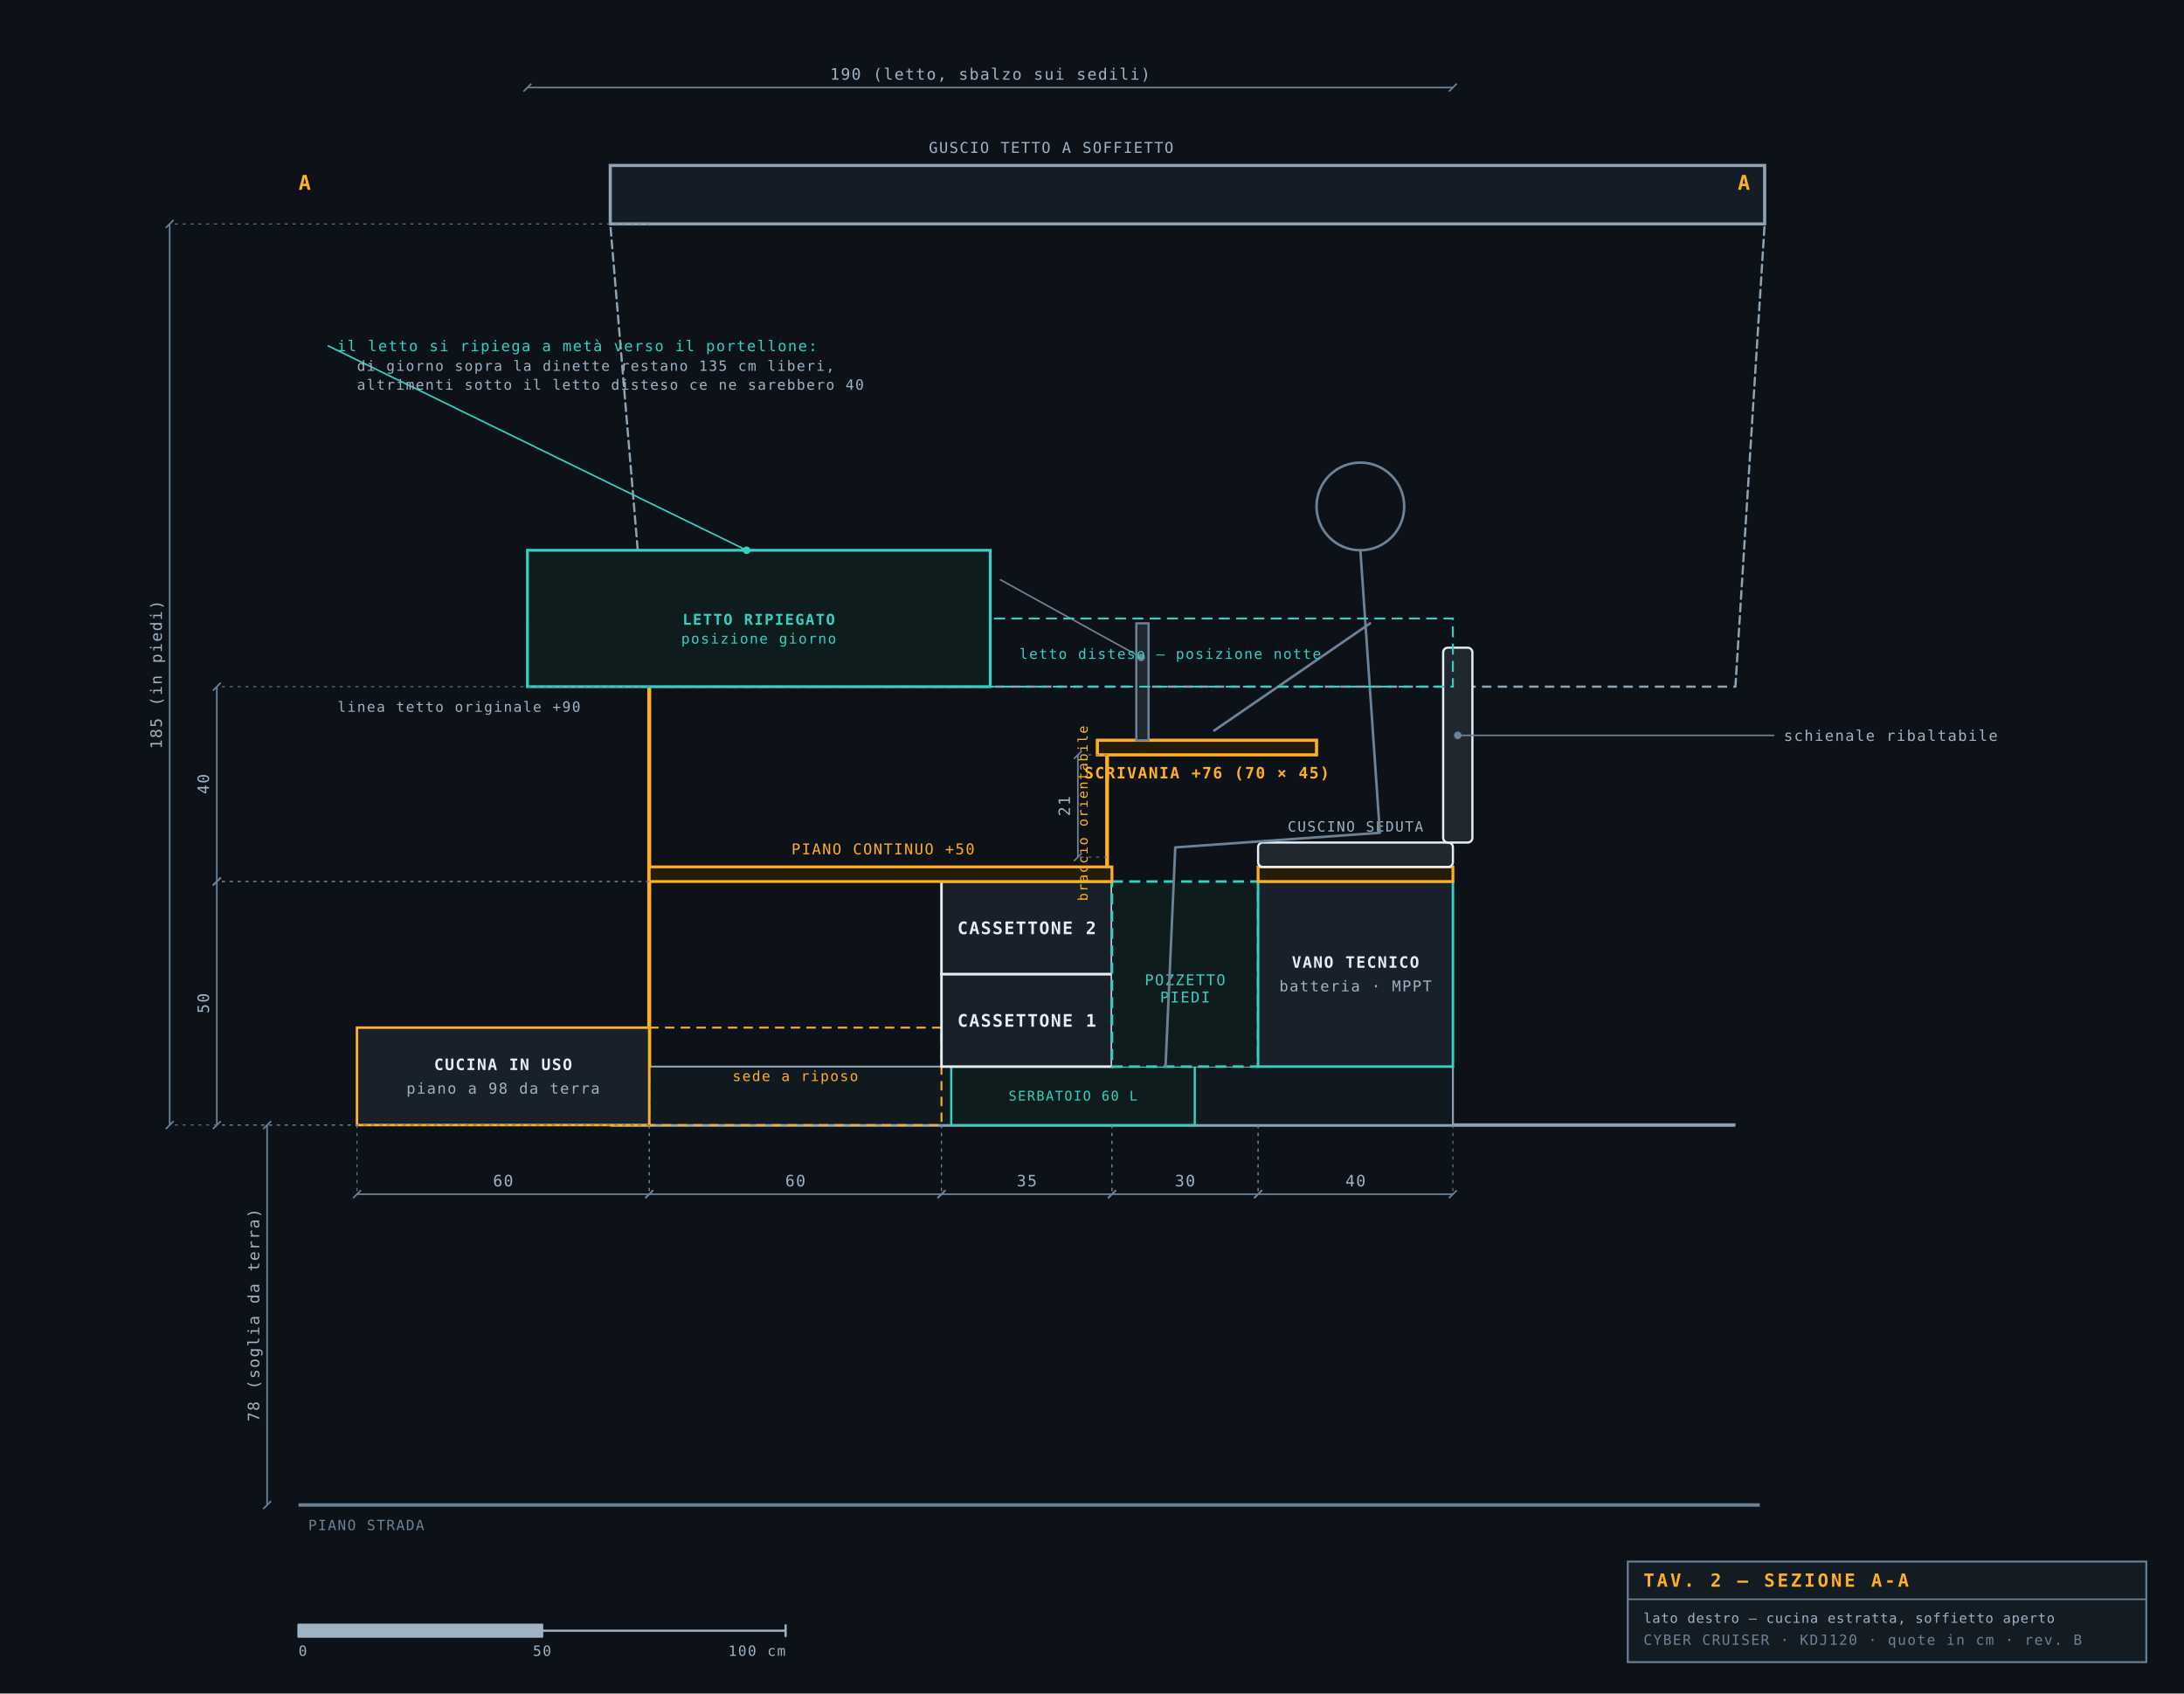
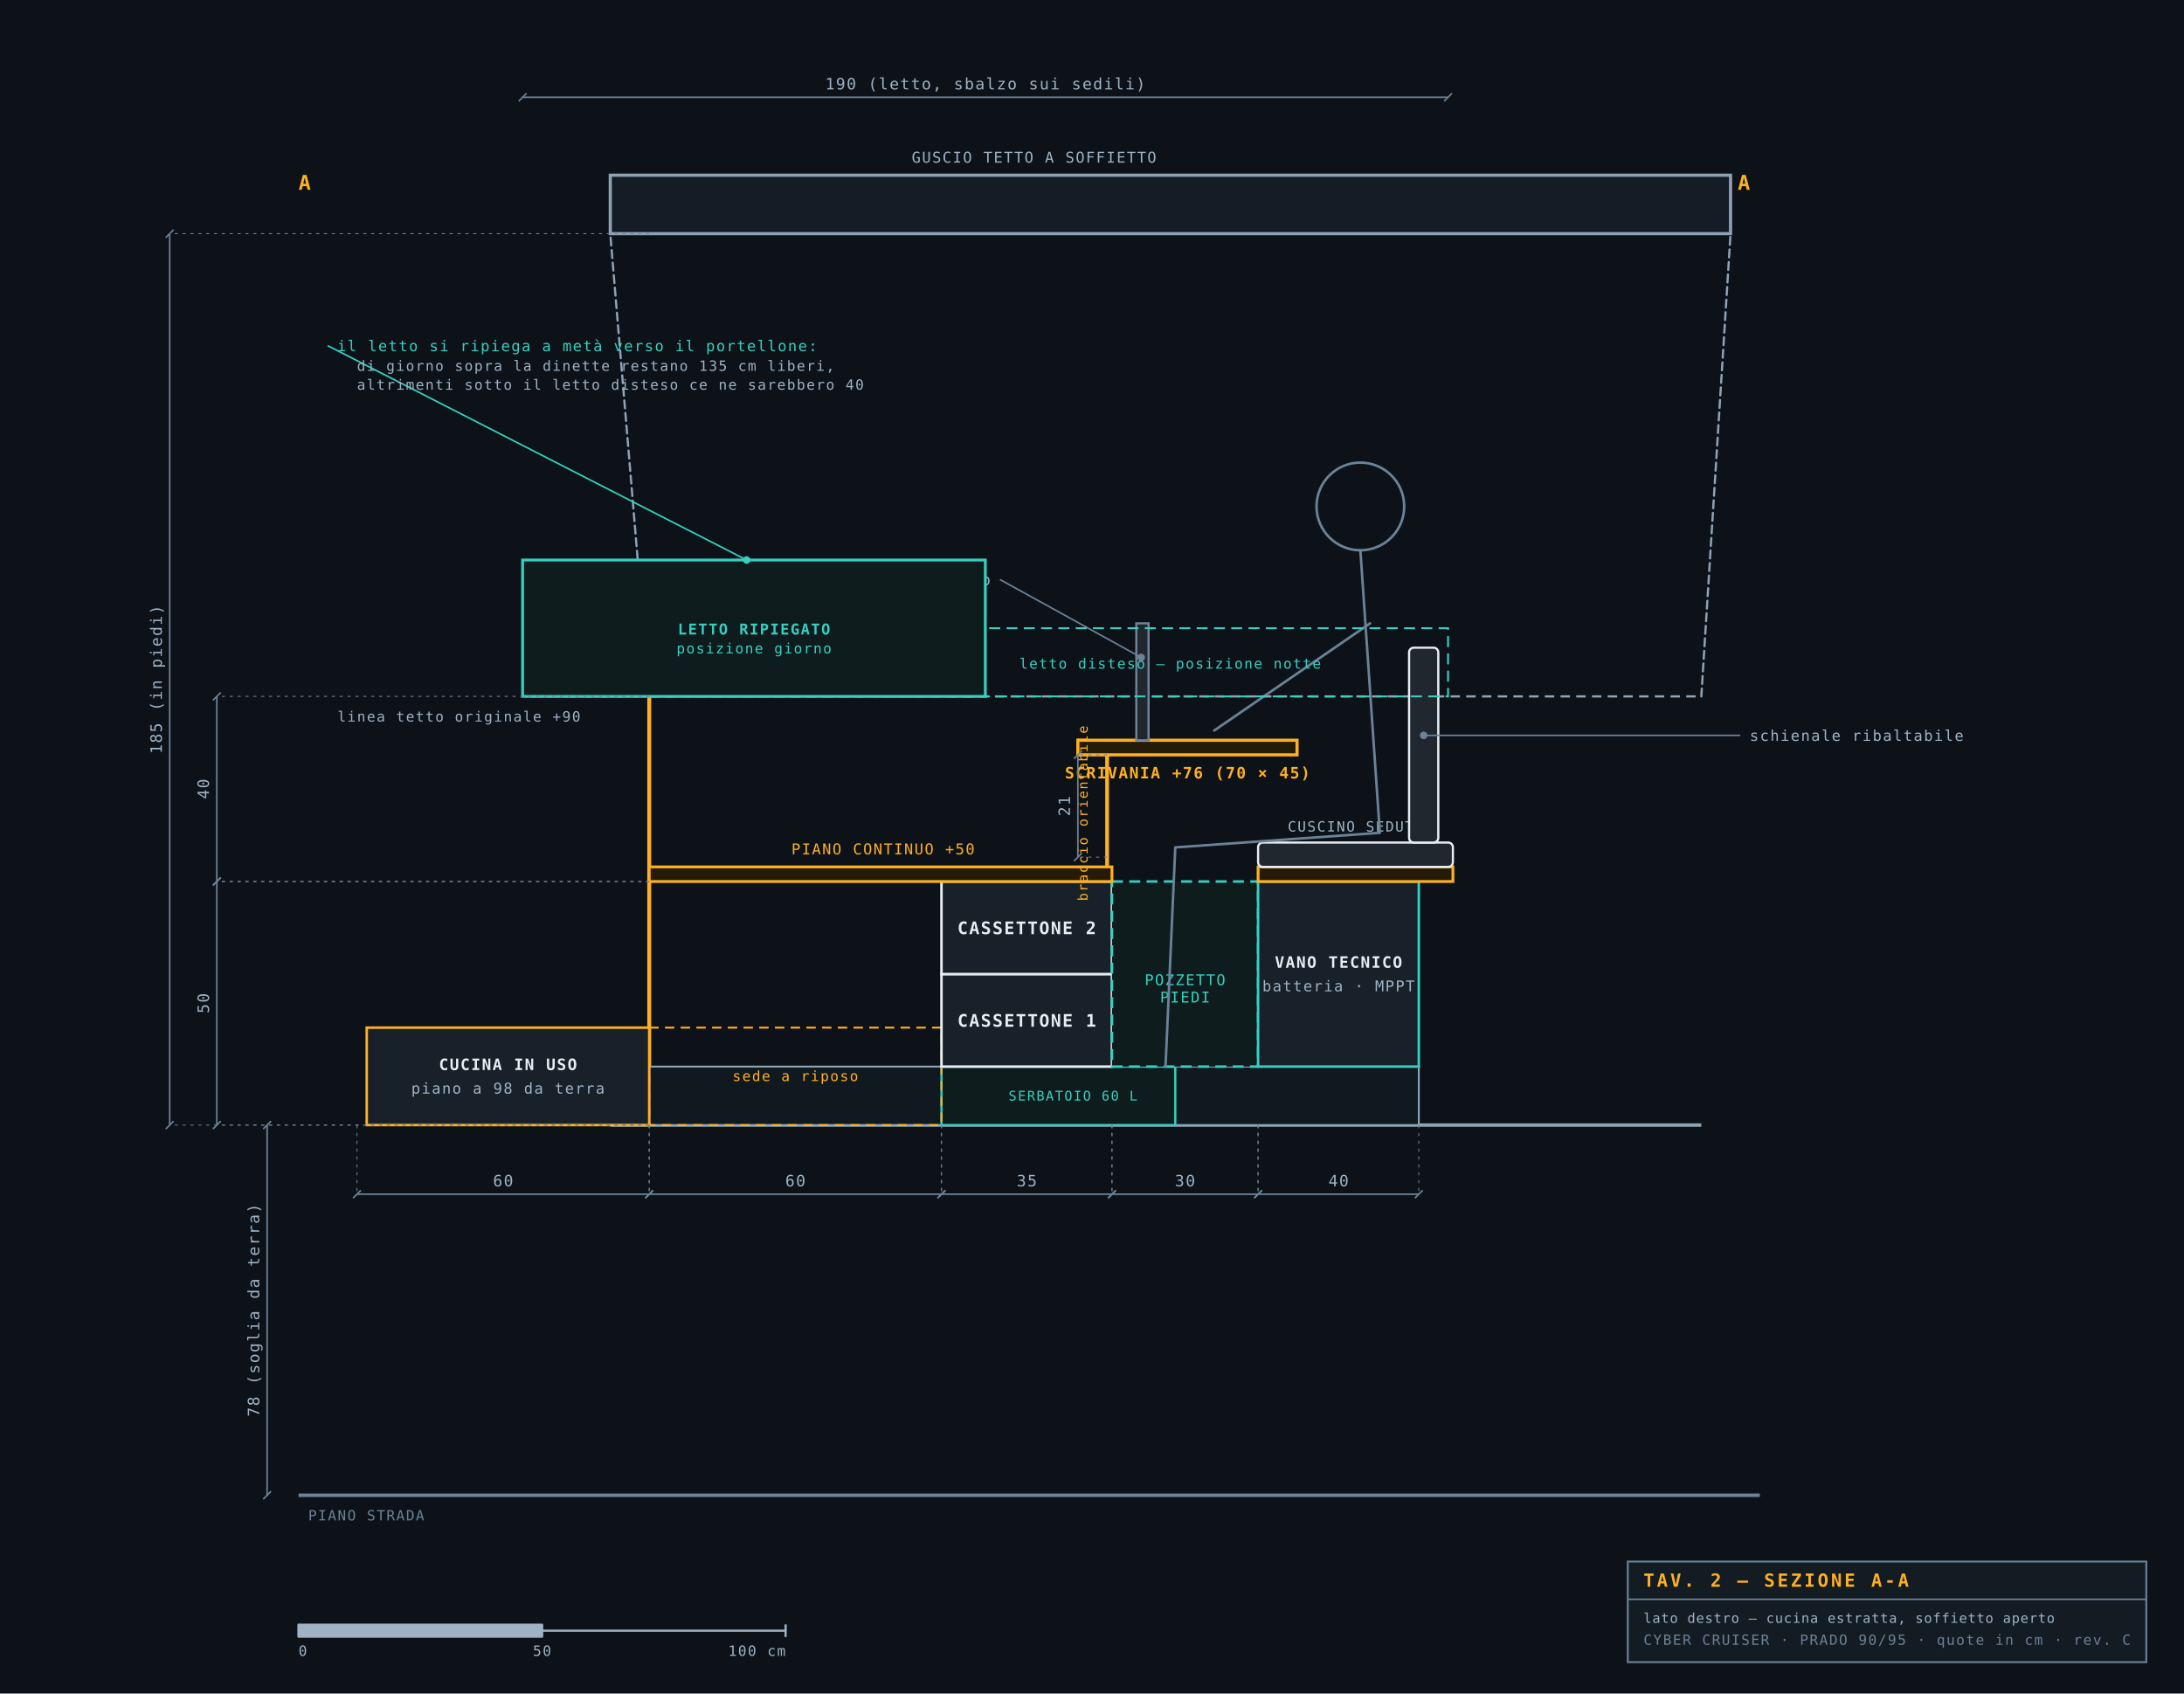
<svg xmlns="http://www.w3.org/2000/svg" viewBox="0 0 1390 1077.8" width="1390" height="1077.8" font-family="DejaVu Sans Mono, monospace">
  <rect width="1390" height="1077.8" fill="#0d1219" />
-   <line x1="190.0" y1="957.8" x2="1120.0" y2="957.8" stroke="#6c8296" stroke-width="2.2" />
-   <text x="196.2" y="973.8" fill="#6c8296" font-size="9" font-family="DejaVu Sans Mono, monospace" letter-spacing="0.8" text-anchor="start">PIANO STRADA</text>
-   <line x1="170.0" y1="957.8" x2="170.0" y2="716.0" stroke="#6c8296" stroke-width="1" />
-   <line x1="167.5" y1="960.3" x2="172.5" y2="955.3" stroke="#6c8296" stroke-width="1" />
+   <line x1="190.0" y1="951.6" x2="1120.0" y2="951.6" stroke="#6c8296" stroke-width="2.2" />
+   <text x="196.2" y="967.6" fill="#6c8296" font-size="9" font-family="DejaVu Sans Mono, monospace" letter-spacing="0.8" text-anchor="start">PIANO STRADA</text>
+   <line x1="170.0" y1="951.6" x2="170.0" y2="716.0" stroke="#6c8296" stroke-width="1" />
+   <line x1="167.5" y1="954.1" x2="172.5" y2="949.1" stroke="#6c8296" stroke-width="1" />
  <line x1="167.5" y1="718.5" x2="172.5" y2="713.5" stroke="#6c8296" stroke-width="1" />
-   <text x="165.0" y="836.9" fill="#9fb3c4" font-size="10" font-family="DejaVu Sans Mono, monospace" letter-spacing="0.8" text-anchor="middle" transform="rotate(-90 165.0 836.9)">78  (soglia da terra)</text>
-   <line x1="388.4" y1="716.0" x2="1104.5" y2="716.0" stroke="#8fa3b5" stroke-width="2.2" />
-   <line x1="413.2" y1="716.0" x2="413.2" y2="437.0" stroke="#ffb020" stroke-width="2.5" />
-   <line x1="413.2" y1="437.0" x2="1104.5" y2="437.0" stroke="#8fa3b5" stroke-width="1.4" stroke-dasharray="6 4" />
-   <text x="214.8" y="453.0" fill="#9fb3c4" font-size="9" font-family="DejaVu Sans Mono, monospace" letter-spacing="0.8" text-anchor="start">linea tetto originale +90</text>
-   <rect x="413.2" y="678.8" width="511.5" height="37.2" fill="#101820" stroke="#8fa3b5" stroke-width="1.2" />
-   <rect x="605.4" y="678.8" width="155.0" height="37.2" fill="#0f1c1e" stroke="#35d0c0" stroke-width="1.4" />
+   <text x="165.0" y="833.8" fill="#9fb3c4" font-size="10" font-family="DejaVu Sans Mono, monospace" letter-spacing="0.8" text-anchor="middle" transform="rotate(-90 165.0 833.8)">78  (soglia da terra)</text>
+   <line x1="388.4" y1="716.0" x2="1082.8" y2="716.0" stroke="#8fa3b5" stroke-width="2.2" />
+   <line x1="413.2" y1="716.0" x2="413.2" y2="443.2" stroke="#ffb020" stroke-width="2.5" />
+   <line x1="413.2" y1="443.2" x2="1082.8" y2="443.2" stroke="#8fa3b5" stroke-width="1.4" stroke-dasharray="6 4" />
+   <text x="214.8" y="459.2" fill="#9fb3c4" font-size="9" font-family="DejaVu Sans Mono, monospace" letter-spacing="0.8" text-anchor="start">linea tetto originale +90</text>
+   <rect x="413.2" y="678.8" width="489.8" height="37.2" fill="#101820" stroke="#8fa3b5" stroke-width="1.2" />
+   <rect x="599.2" y="678.8" width="148.8" height="37.2" fill="#0f1c1e" stroke="#35d0c0" stroke-width="1.4" />
  <text x="682.9" y="700.4" fill="#35d0c0" font-size="8.5" font-family="DejaVu Sans Mono, monospace" letter-spacing="0.8" text-anchor="middle">SERBATOIO 60 L</text>
-   <rect x="227.2" y="654.0" width="186.0" height="62.0" fill="#182029" stroke="#ffb020" stroke-width="1.6" />
-   <text x="320.2" y="681.0" fill="#e6edf3" font-size="10" font-family="DejaVu Sans Mono, monospace" letter-spacing="0.8" text-anchor="middle" font-weight="600">CUCINA IN USO</text>
-   <text x="320.2" y="696.0" fill="#9fb3c4" font-size="9.5" font-family="DejaVu Sans Mono, monospace" letter-spacing="0.8" text-anchor="middle">piano a 98 da terra</text>
+   <rect x="233.4" y="654.0" width="179.8" height="62.0" fill="#182029" stroke="#ffb020" stroke-width="1.6" />
+   <text x="323.3" y="681.0" fill="#e6edf3" font-size="10" font-family="DejaVu Sans Mono, monospace" letter-spacing="0.8" text-anchor="middle" font-weight="600">CUCINA IN USO</text>
+   <text x="323.3" y="696.0" fill="#9fb3c4" font-size="9.5" font-family="DejaVu Sans Mono, monospace" letter-spacing="0.8" text-anchor="middle">piano a 98 da terra</text>
  <rect x="413.2" y="654.0" width="186.0" height="62.0" fill="none" stroke="#ffb020" stroke-width="1.2" stroke-dasharray="6 4" />
  <text x="506.2" y="688.0" fill="#ffb020" font-size="9" font-family="DejaVu Sans Mono, monospace" letter-spacing="0.8" text-anchor="middle">sede a riposo</text>
  <rect x="599.2" y="619.9" width="108.5" height="58.9" fill="#182029" stroke="#e6edf3" stroke-width="1.6" />
  <text x="653.5" y="653.4" fill="#e6edf3" font-size="11" font-family="DejaVu Sans Mono, monospace" letter-spacing="0.8" text-anchor="middle" font-weight="600">CASSETTONE 1</text>
  <rect x="599.2" y="561.0" width="108.5" height="58.9" fill="#182029" stroke="#e6edf3" stroke-width="1.6" />
  <text x="653.5" y="594.5" fill="#e6edf3" font-size="11" font-family="DejaVu Sans Mono, monospace" letter-spacing="0.8" text-anchor="middle" font-weight="600">CASSETTONE 2</text>
  <rect x="707.7" y="561.0" width="93.0" height="117.8" fill="#0f1c1e" stroke="#35d0c0" stroke-width="1.6" stroke-dasharray="7 4" />
  <text x="754.2" y="627.0" fill="#35d0c0" font-size="9.5" font-family="DejaVu Sans Mono, monospace" letter-spacing="0.8" text-anchor="middle">POZZETTO</text>
  <text x="754.2" y="638.0" fill="#35d0c0" font-size="9.5" font-family="DejaVu Sans Mono, monospace" letter-spacing="0.8" text-anchor="middle">PIEDI</text>
-   <rect x="800.7" y="561.0" width="124.0" height="117.8" fill="#182029" stroke="#35d0c0" stroke-width="1.6" />
-   <text x="862.7" y="615.9" fill="#e6edf3" font-size="10" font-family="DejaVu Sans Mono, monospace" letter-spacing="0.8" text-anchor="middle" font-weight="600">VANO TECNICO</text>
-   <text x="862.7" y="630.9" fill="#9fb3c4" font-size="9.5" font-family="DejaVu Sans Mono, monospace" letter-spacing="0.8" text-anchor="middle">batteria · MPPT</text>
+   <rect x="800.7" y="561.0" width="102.3" height="117.8" fill="#182029" stroke="#35d0c0" stroke-width="1.6" />
+   <text x="851.9" y="615.9" fill="#e6edf3" font-size="10" font-family="DejaVu Sans Mono, monospace" letter-spacing="0.8" text-anchor="middle" font-weight="600">VANO TECNICO</text>
+   <text x="851.9" y="630.9" fill="#9fb3c4" font-size="9.5" font-family="DejaVu Sans Mono, monospace" letter-spacing="0.8" text-anchor="middle">batteria · MPPT</text>
  <rect x="413.2" y="551.7" width="294.5" height="9.3" fill="#241c08" stroke="#ffb020" stroke-width="1.8" />
  <rect x="800.7" y="551.7" width="124.0" height="9.3" fill="#241c08" stroke="#ffb020" stroke-width="1.8" />
  <text x="562.0" y="543.7" fill="#ffb020" font-size="9.5" font-family="DejaVu Sans Mono, monospace" letter-spacing="0.8" text-anchor="middle">PIANO CONTINUO +50</text>
  <rect x="800.7" y="536.2" width="124.0" height="15.5" fill="#20272f" stroke="#e6edf3" stroke-width="1.4" rx="3" />
  <text x="862.7" y="529.2" fill="#9fb3c4" font-size="9" font-family="DejaVu Sans Mono, monospace" letter-spacing="0.8" text-anchor="middle">CUSCINO SEDUTA</text>
-   <rect x="918.5" y="412.2" width="18.6" height="124.0" fill="#20272f" stroke="#e6edf3" stroke-width="1.4" rx="3" />
-   <line x1="927.8" y1="468.0" x2="1129.3" y2="468.0" stroke="#6c8296" stroke-width="1" />
-   <circle cx="927.8" cy="468.0" r="2.4" fill="#6c8296" stroke="none" stroke-width="1.4" />
-   <text x="1135.3" y="471.5" fill="#9fb3c4" font-size="9.5" font-family="DejaVu Sans Mono, monospace" letter-spacing="0.8" text-anchor="start">schienale ribaltabile</text>
-   <rect x="698.4" y="471.1" width="139.5" height="9.3" fill="#241c08" stroke="#ffb020" stroke-width="2" />
-   <text x="768.1" y="495.4" fill="#ffb020" font-size="10" font-family="DejaVu Sans Mono, monospace" letter-spacing="0.8" text-anchor="middle" font-weight="600">SCRIVANIA +76  (70 × 45)</text>
+   <rect x="896.8" y="412.2" width="18.6" height="124.0" fill="#20272f" stroke="#e6edf3" stroke-width="1.4" rx="3" />
+   <line x1="906.1" y1="468.0" x2="1107.6" y2="468.0" stroke="#6c8296" stroke-width="1" />
+   <circle cx="906.1" cy="468.0" r="2.4" fill="#6c8296" stroke="none" stroke-width="1.4" />
+   <text x="1113.6" y="471.5" fill="#9fb3c4" font-size="9.5" font-family="DejaVu Sans Mono, monospace" letter-spacing="0.8" text-anchor="start">schienale ribaltabile</text>
+   <rect x="686.0" y="471.1" width="139.5" height="9.3" fill="#241c08" stroke="#ffb020" stroke-width="2" />
+   <text x="755.8" y="495.4" fill="#ffb020" font-size="10" font-family="DejaVu Sans Mono, monospace" letter-spacing="0.8" text-anchor="middle" font-weight="600">SCRIVANIA +76  (70 × 45)</text>
  <line x1="704.6" y1="480.4" x2="704.6" y2="551.7" stroke="#ffb020" stroke-width="2.4" />
  <text x="692.2" y="517.6" fill="#ffb020" font-size="8.5" font-family="DejaVu Sans Mono, monospace" letter-spacing="0.8" text-anchor="middle" transform="rotate(-90 692.2 517.6)">braccio orientabile</text>
  <circle cx="865.8" cy="322.3" r="27.9" fill="none" stroke="#6c8296" stroke-width="1.6" />
  <path d="M 865.8 350.2 L 878.2 530                M 878.2 530 L 748 539.3                M 748 539.3 L 741.8 678.8                M 872 396.7 L 772.8 464.9" fill="none" stroke="#6c8296" stroke-width="1.6" stroke-linejoin="round" stroke-linecap="round" />
  <rect x="723.2" y="396.7" width="7.8" height="74.4" fill="#20272f" stroke="#6c8296" stroke-width="1.4" />
  <line x1="726.3" y1="418.4" x2="636.4" y2="368.8" stroke="#6c8296" stroke-width="1" />
  <circle cx="726.3" cy="418.4" r="2.4" fill="#6c8296" stroke="none" stroke-width="1.4" />
  <text x="630.4" y="372.3" fill="#9fb3c4" font-size="9.5" font-family="DejaVu Sans Mono, monospace" letter-spacing="0.8" text-anchor="end">monitor / laptop</text>
-   <rect x="388.4" y="105.3" width="734.7" height="37.2" fill="#141c25" stroke="#8fa3b5" stroke-width="2" />
-   <text x="669.0" y="97.3" fill="#9fb3c4" font-size="9.5" font-family="DejaVu Sans Mono, monospace" letter-spacing="0.8" text-anchor="middle">GUSCIO TETTO A SOFFIETTO</text>
-   <path d="M 413.2 437 L 388.4 142.5" fill="none" stroke="#8fa3b5" stroke-width="1.4" stroke-dasharray="5 3" stroke-linejoin="round" stroke-linecap="round" />
-   <path d="M 1104.5 437 L 1123.1 142.5" fill="none" stroke="#8fa3b5" stroke-width="1.4" stroke-dasharray="5 3" stroke-linejoin="round" stroke-linecap="round" />
-   <rect x="335.7" y="393.6" width="589.0" height="43.4" fill="none" stroke="#35d0c0" stroke-width="1.2" stroke-dasharray="7 4" />
-   <text x="648.8" y="419.3" fill="#35d0c0" font-size="9" font-family="DejaVu Sans Mono, monospace" letter-spacing="0.8" text-anchor="start">letto disteso — posizione notte</text>
-   <rect x="335.7" y="350.2" width="294.5" height="86.8" fill="#0f1c1e" stroke="#35d0c0" stroke-width="1.8" />
-   <text x="482.9" y="397.6" fill="#35d0c0" font-size="9.5" font-family="DejaVu Sans Mono, monospace" letter-spacing="0.8" text-anchor="middle" font-weight="600">LETTO RIPIEGATO</text>
-   <text x="482.9" y="409.6" fill="#35d0c0" font-size="9" font-family="DejaVu Sans Mono, monospace" letter-spacing="0.8" text-anchor="middle">posizione giorno</text>
-   <line x1="475.2" y1="350.2" x2="208.6" y2="220.0" stroke="#35d0c0" stroke-width="1" />
-   <circle cx="475.2" cy="350.2" r="2.4" fill="#35d0c0" stroke="none" stroke-width="1.4" />
+   <rect x="388.4" y="111.5" width="713.0" height="37.2" fill="#141c25" stroke="#8fa3b5" stroke-width="2" />
+   <text x="658.1" y="103.5" fill="#9fb3c4" font-size="9.5" font-family="DejaVu Sans Mono, monospace" letter-spacing="0.8" text-anchor="middle">GUSCIO TETTO A SOFFIETTO</text>
+   <path d="M 413.2 443.2 L 388.4 148.7" fill="none" stroke="#8fa3b5" stroke-width="1.4" stroke-dasharray="5 3" stroke-linejoin="round" stroke-linecap="round" />
+   <path d="M 1082.8 443.2 L 1101.4 148.7" fill="none" stroke="#8fa3b5" stroke-width="1.4" stroke-dasharray="5 3" stroke-linejoin="round" stroke-linecap="round" />
+   <rect x="332.6" y="399.8" width="589.0" height="43.4" fill="none" stroke="#35d0c0" stroke-width="1.2" stroke-dasharray="7 4" />
+   <text x="648.8" y="425.5" fill="#35d0c0" font-size="9" font-family="DejaVu Sans Mono, monospace" letter-spacing="0.8" text-anchor="start">letto disteso — posizione notte</text>
+   <rect x="332.6" y="356.4" width="294.5" height="86.8" fill="#0f1c1e" stroke="#35d0c0" stroke-width="1.8" />
+   <text x="479.9" y="403.8" fill="#35d0c0" font-size="9.5" font-family="DejaVu Sans Mono, monospace" letter-spacing="0.8" text-anchor="middle" font-weight="600">LETTO RIPIEGATO</text>
+   <text x="479.9" y="415.8" fill="#35d0c0" font-size="9" font-family="DejaVu Sans Mono, monospace" letter-spacing="0.8" text-anchor="middle">posizione giorno</text>
+   <line x1="475.2" y1="356.4" x2="208.6" y2="220.0" stroke="#35d0c0" stroke-width="1" />
+   <circle cx="475.2" cy="356.4" r="2.4" fill="#35d0c0" stroke="none" stroke-width="1.4" />
  <text x="214.6" y="223.5" fill="#35d0c0" font-size="9.5" font-family="DejaVu Sans Mono, monospace" letter-spacing="0.8" text-anchor="start">il letto si ripiega a metà verso il portellone:</text>
  <text x="227.2" y="236.0" fill="#9fb3c4" font-size="9" font-family="DejaVu Sans Mono, monospace" letter-spacing="0.8" text-anchor="start">di giorno sopra la dinette restano 135 cm liberi,</text>
  <text x="227.2" y="248.0" fill="#9fb3c4" font-size="9" font-family="DejaVu Sans Mono, monospace" letter-spacing="0.8" text-anchor="start">altrimenti sotto il letto disteso ce ne sarebbero 40</text>
  <line x1="138.0" y1="716.0" x2="138.0" y2="561.0" stroke="#6c8296" stroke-width="1" />
  <line x1="135.5" y1="718.5" x2="140.5" y2="713.5" stroke="#6c8296" stroke-width="1" />
  <line x1="135.5" y1="563.5" x2="140.5" y2="558.5" stroke="#6c8296" stroke-width="1" />
  <line x1="413.2" y1="716.0" x2="138.0" y2="716.0" stroke="#6c8296" stroke-width="0.6" stroke-dasharray="2 3" />
  <line x1="413.2" y1="561.0" x2="138.0" y2="561.0" stroke="#6c8296" stroke-width="0.6" stroke-dasharray="2 3" />
  <text x="133.0" y="638.5" fill="#9fb3c4" font-size="10" font-family="DejaVu Sans Mono, monospace" letter-spacing="0.8" text-anchor="middle" transform="rotate(-90 133.0 638.5)">50</text>
-   <line x1="138.0" y1="561.0" x2="138.0" y2="437.0" stroke="#6c8296" stroke-width="1" />
+   <line x1="138.0" y1="561.0" x2="138.0" y2="443.2" stroke="#6c8296" stroke-width="1" />
  <line x1="135.5" y1="563.5" x2="140.5" y2="558.5" stroke="#6c8296" stroke-width="1" />
-   <line x1="135.5" y1="439.5" x2="140.5" y2="434.5" stroke="#6c8296" stroke-width="1" />
+   <line x1="135.5" y1="445.7" x2="140.5" y2="440.7" stroke="#6c8296" stroke-width="1" />
  <line x1="413.2" y1="561.0" x2="138.0" y2="561.0" stroke="#6c8296" stroke-width="0.6" stroke-dasharray="2 3" />
-   <line x1="413.2" y1="437.0" x2="138.0" y2="437.0" stroke="#6c8296" stroke-width="0.6" stroke-dasharray="2 3" />
-   <text x="133.0" y="499.0" fill="#9fb3c4" font-size="10" font-family="DejaVu Sans Mono, monospace" letter-spacing="0.8" text-anchor="middle" transform="rotate(-90 133.0 499.0)">40</text>
-   <line x1="108.0" y1="716.0" x2="108.0" y2="142.5" stroke="#6c8296" stroke-width="1" />
+   <line x1="413.2" y1="443.2" x2="138.0" y2="443.2" stroke="#6c8296" stroke-width="0.6" stroke-dasharray="2 3" />
+   <text x="133.0" y="502.1" fill="#9fb3c4" font-size="10" font-family="DejaVu Sans Mono, monospace" letter-spacing="0.8" text-anchor="middle" transform="rotate(-90 133.0 502.1)">40</text>
+   <line x1="108.0" y1="716.0" x2="108.0" y2="148.7" stroke="#6c8296" stroke-width="1" />
  <line x1="105.5" y1="718.5" x2="110.5" y2="713.5" stroke="#6c8296" stroke-width="1" />
-   <line x1="105.5" y1="145.0" x2="110.5" y2="140.0" stroke="#6c8296" stroke-width="1" />
+   <line x1="105.5" y1="151.2" x2="110.5" y2="146.2" stroke="#6c8296" stroke-width="1" />
  <line x1="413.2" y1="716.0" x2="108.0" y2="716.0" stroke="#6c8296" stroke-width="0.6" stroke-dasharray="2 3" />
-   <line x1="413.2" y1="142.5" x2="108.0" y2="142.5" stroke="#6c8296" stroke-width="0.6" stroke-dasharray="2 3" />
-   <text x="103.0" y="429.3" fill="#9fb3c4" font-size="10" font-family="DejaVu Sans Mono, monospace" letter-spacing="0.8" text-anchor="middle" transform="rotate(-90 103.0 429.3)">185  (in piedi)</text>
+   <line x1="413.2" y1="148.7" x2="108.0" y2="148.7" stroke="#6c8296" stroke-width="0.6" stroke-dasharray="2 3" />
+   <text x="103.0" y="432.4" fill="#9fb3c4" font-size="10" font-family="DejaVu Sans Mono, monospace" letter-spacing="0.8" text-anchor="middle" transform="rotate(-90 103.0 432.4)">185  (in piedi)</text>
  <line x1="686.0" y1="545.5" x2="686.0" y2="480.4" stroke="#6c8296" stroke-width="1" />
  <line x1="683.5" y1="548.0" x2="688.5" y2="543.0" stroke="#6c8296" stroke-width="1" />
  <line x1="683.5" y1="482.9" x2="688.5" y2="477.9" stroke="#6c8296" stroke-width="1" />
  <line x1="704.6" y1="545.5" x2="686.0" y2="545.5" stroke="#6c8296" stroke-width="0.6" stroke-dasharray="2 3" />
  <line x1="704.6" y1="480.4" x2="686.0" y2="480.4" stroke="#6c8296" stroke-width="0.6" stroke-dasharray="2 3" />
  <text x="681.0" y="513.0" fill="#9fb3c4" font-size="10" font-family="DejaVu Sans Mono, monospace" letter-spacing="0.8" text-anchor="middle" transform="rotate(-90 681.0 513.0)">21</text>
  <line x1="227.2" y1="760.0" x2="413.2" y2="760.0" stroke="#6c8296" stroke-width="1" />
  <line x1="224.7" y1="762.5" x2="229.7" y2="757.5" stroke="#6c8296" stroke-width="1" />
  <line x1="410.7" y1="762.5" x2="415.7" y2="757.5" stroke="#6c8296" stroke-width="1" />
  <line x1="227.2" y1="716.0" x2="227.2" y2="760.0" stroke="#6c8296" stroke-width="0.6" stroke-dasharray="2 3" />
  <line x1="413.2" y1="716.0" x2="413.2" y2="760.0" stroke="#6c8296" stroke-width="0.6" stroke-dasharray="2 3" />
  <text x="320.2" y="755.0" fill="#9fb3c4" font-size="10" font-family="DejaVu Sans Mono, monospace" letter-spacing="0.8" text-anchor="middle">60</text>
  <line x1="413.2" y1="760.0" x2="599.2" y2="760.0" stroke="#6c8296" stroke-width="1" />
  <line x1="410.7" y1="762.5" x2="415.7" y2="757.5" stroke="#6c8296" stroke-width="1" />
  <line x1="596.7" y1="762.5" x2="601.7" y2="757.5" stroke="#6c8296" stroke-width="1" />
  <line x1="413.2" y1="716.0" x2="413.2" y2="760.0" stroke="#6c8296" stroke-width="0.6" stroke-dasharray="2 3" />
  <line x1="599.2" y1="716.0" x2="599.2" y2="760.0" stroke="#6c8296" stroke-width="0.6" stroke-dasharray="2 3" />
  <text x="506.2" y="755.0" fill="#9fb3c4" font-size="10" font-family="DejaVu Sans Mono, monospace" letter-spacing="0.8" text-anchor="middle">60</text>
  <line x1="599.2" y1="760.0" x2="707.7" y2="760.0" stroke="#6c8296" stroke-width="1" />
  <line x1="596.7" y1="762.5" x2="601.7" y2="757.5" stroke="#6c8296" stroke-width="1" />
  <line x1="705.2" y1="762.5" x2="710.2" y2="757.5" stroke="#6c8296" stroke-width="1" />
  <line x1="599.2" y1="716.0" x2="599.2" y2="760.0" stroke="#6c8296" stroke-width="0.6" stroke-dasharray="2 3" />
  <line x1="707.7" y1="716.0" x2="707.7" y2="760.0" stroke="#6c8296" stroke-width="0.6" stroke-dasharray="2 3" />
  <text x="653.5" y="755.0" fill="#9fb3c4" font-size="10" font-family="DejaVu Sans Mono, monospace" letter-spacing="0.8" text-anchor="middle">35</text>
  <line x1="707.7" y1="760.0" x2="800.7" y2="760.0" stroke="#6c8296" stroke-width="1" />
  <line x1="705.2" y1="762.5" x2="710.2" y2="757.5" stroke="#6c8296" stroke-width="1" />
  <line x1="798.2" y1="762.5" x2="803.2" y2="757.5" stroke="#6c8296" stroke-width="1" />
  <line x1="707.7" y1="716.0" x2="707.7" y2="760.0" stroke="#6c8296" stroke-width="0.6" stroke-dasharray="2 3" />
  <line x1="800.7" y1="716.0" x2="800.7" y2="760.0" stroke="#6c8296" stroke-width="0.6" stroke-dasharray="2 3" />
  <text x="754.2" y="755.0" fill="#9fb3c4" font-size="10" font-family="DejaVu Sans Mono, monospace" letter-spacing="0.8" text-anchor="middle">30</text>
-   <line x1="800.7" y1="760.0" x2="924.7" y2="760.0" stroke="#6c8296" stroke-width="1" />
+   <line x1="800.7" y1="760.0" x2="903.0" y2="760.0" stroke="#6c8296" stroke-width="1" />
  <line x1="798.2" y1="762.5" x2="803.2" y2="757.5" stroke="#6c8296" stroke-width="1" />
-   <line x1="922.2" y1="762.5" x2="927.2" y2="757.5" stroke="#6c8296" stroke-width="1" />
+   <line x1="900.5" y1="762.5" x2="905.5" y2="757.5" stroke="#6c8296" stroke-width="1" />
  <line x1="800.7" y1="716.0" x2="800.7" y2="760.0" stroke="#6c8296" stroke-width="0.6" stroke-dasharray="2 3" />
-   <line x1="924.7" y1="716.0" x2="924.7" y2="760.0" stroke="#6c8296" stroke-width="0.6" stroke-dasharray="2 3" />
-   <text x="862.7" y="755.0" fill="#9fb3c4" font-size="10" font-family="DejaVu Sans Mono, monospace" letter-spacing="0.8" text-anchor="middle">40</text>
-   <line x1="335.7" y1="55.7" x2="924.7" y2="55.7" stroke="#6c8296" stroke-width="1" />
-   <line x1="333.2" y1="58.2" x2="338.2" y2="53.2" stroke="#6c8296" stroke-width="1" />
-   <line x1="922.2" y1="58.2" x2="927.2" y2="53.2" stroke="#6c8296" stroke-width="1" />
-   <text x="630.2" y="50.7" fill="#9fb3c4" font-size="10" font-family="DejaVu Sans Mono, monospace" letter-spacing="0.8" text-anchor="middle">190  (letto, sbalzo sui sedili)</text>
+   <line x1="903.0" y1="716.0" x2="903.0" y2="760.0" stroke="#6c8296" stroke-width="0.6" stroke-dasharray="2 3" />
+   <text x="851.9" y="755.0" fill="#9fb3c4" font-size="10" font-family="DejaVu Sans Mono, monospace" letter-spacing="0.8" text-anchor="middle">40</text>
+   <line x1="332.6" y1="61.9" x2="921.6" y2="61.9" stroke="#6c8296" stroke-width="1" />
+   <line x1="330.1" y1="64.4" x2="335.1" y2="59.4" stroke="#6c8296" stroke-width="1" />
+   <line x1="919.1" y1="64.4" x2="924.1" y2="59.4" stroke="#6c8296" stroke-width="1" />
+   <text x="627.1" y="56.9" fill="#9fb3c4" font-size="10" font-family="DejaVu Sans Mono, monospace" letter-spacing="0.8" text-anchor="middle">190  (letto, sbalzo sui sedili)</text>
  <text x="190.0" y="120.8" fill="#ffb020" font-size="13" font-family="DejaVu Sans Mono, monospace" letter-spacing="0.8" text-anchor="start" font-weight="700">A</text>
  <text x="1113.8" y="120.8" fill="#ffb020" font-size="13" font-family="DejaVu Sans Mono, monospace" letter-spacing="0.8" text-anchor="end" font-weight="700">A</text>
  <line x1="190.0" y1="1037.8" x2="500.0" y2="1037.8" stroke="#9fb3c4" stroke-width="1.4" />
  <rect x="190.0" y="1033.8" width="155.0" height="8.0" fill="#9fb3c4" stroke="#9fb3c4" stroke-width="1" />
  <line x1="190.0" y1="1033.8" x2="190.0" y2="1041.8" stroke="#9fb3c4" stroke-width="1.4" />
  <line x1="345.0" y1="1033.8" x2="345.0" y2="1041.8" stroke="#9fb3c4" stroke-width="1.4" />
  <line x1="500.0" y1="1033.8" x2="500.0" y2="1041.8" stroke="#9fb3c4" stroke-width="1.4" />
  <text x="190.0" y="1053.8" fill="#9fb3c4" font-size="9" font-family="DejaVu Sans Mono, monospace" letter-spacing="0.8" text-anchor="start">0</text>
  <text x="345.0" y="1053.8" fill="#9fb3c4" font-size="9" font-family="DejaVu Sans Mono, monospace" letter-spacing="0.8" text-anchor="middle">50</text>
  <text x="500.0" y="1053.8" fill="#9fb3c4" font-size="9" font-family="DejaVu Sans Mono, monospace" letter-spacing="0.8" text-anchor="end">100 cm</text>
  <rect x="1036.0" y="993.8" width="330.0" height="64.0" fill="#131b23" stroke="#6c8296" stroke-width="1.2" />
  <line x1="1036.0" y1="1017.8" x2="1366.0" y2="1017.8" stroke="#6c8296" stroke-width="1" />
  <text x="1046.0" y="1009.8" fill="#ffb020" font-size="11.5" font-family="DejaVu Sans Mono, monospace" letter-spacing="1.6" text-anchor="start" font-weight="700">TAV. 2 — SEZIONE A-A</text>
  <text x="1046.0" y="1032.8" fill="#9fb3c4" font-size="8.6" font-family="DejaVu Sans Mono, monospace" letter-spacing="0.4" text-anchor="start">lato destro — cucina estratta, soffietto aperto</text>
-   <text x="1046.0" y="1046.8" fill="#6c8296" font-size="9" font-family="DejaVu Sans Mono, monospace" letter-spacing="0.8" text-anchor="start">CYBER CRUISER · KDJ120 · quote in cm · rev. B</text>
+   <text x="1046.0" y="1046.8" fill="#6c8296" font-size="9" font-family="DejaVu Sans Mono, monospace" letter-spacing="0.8" text-anchor="start">CYBER CRUISER · PRADO 90/95 · quote in cm · rev. C</text>
</svg>
